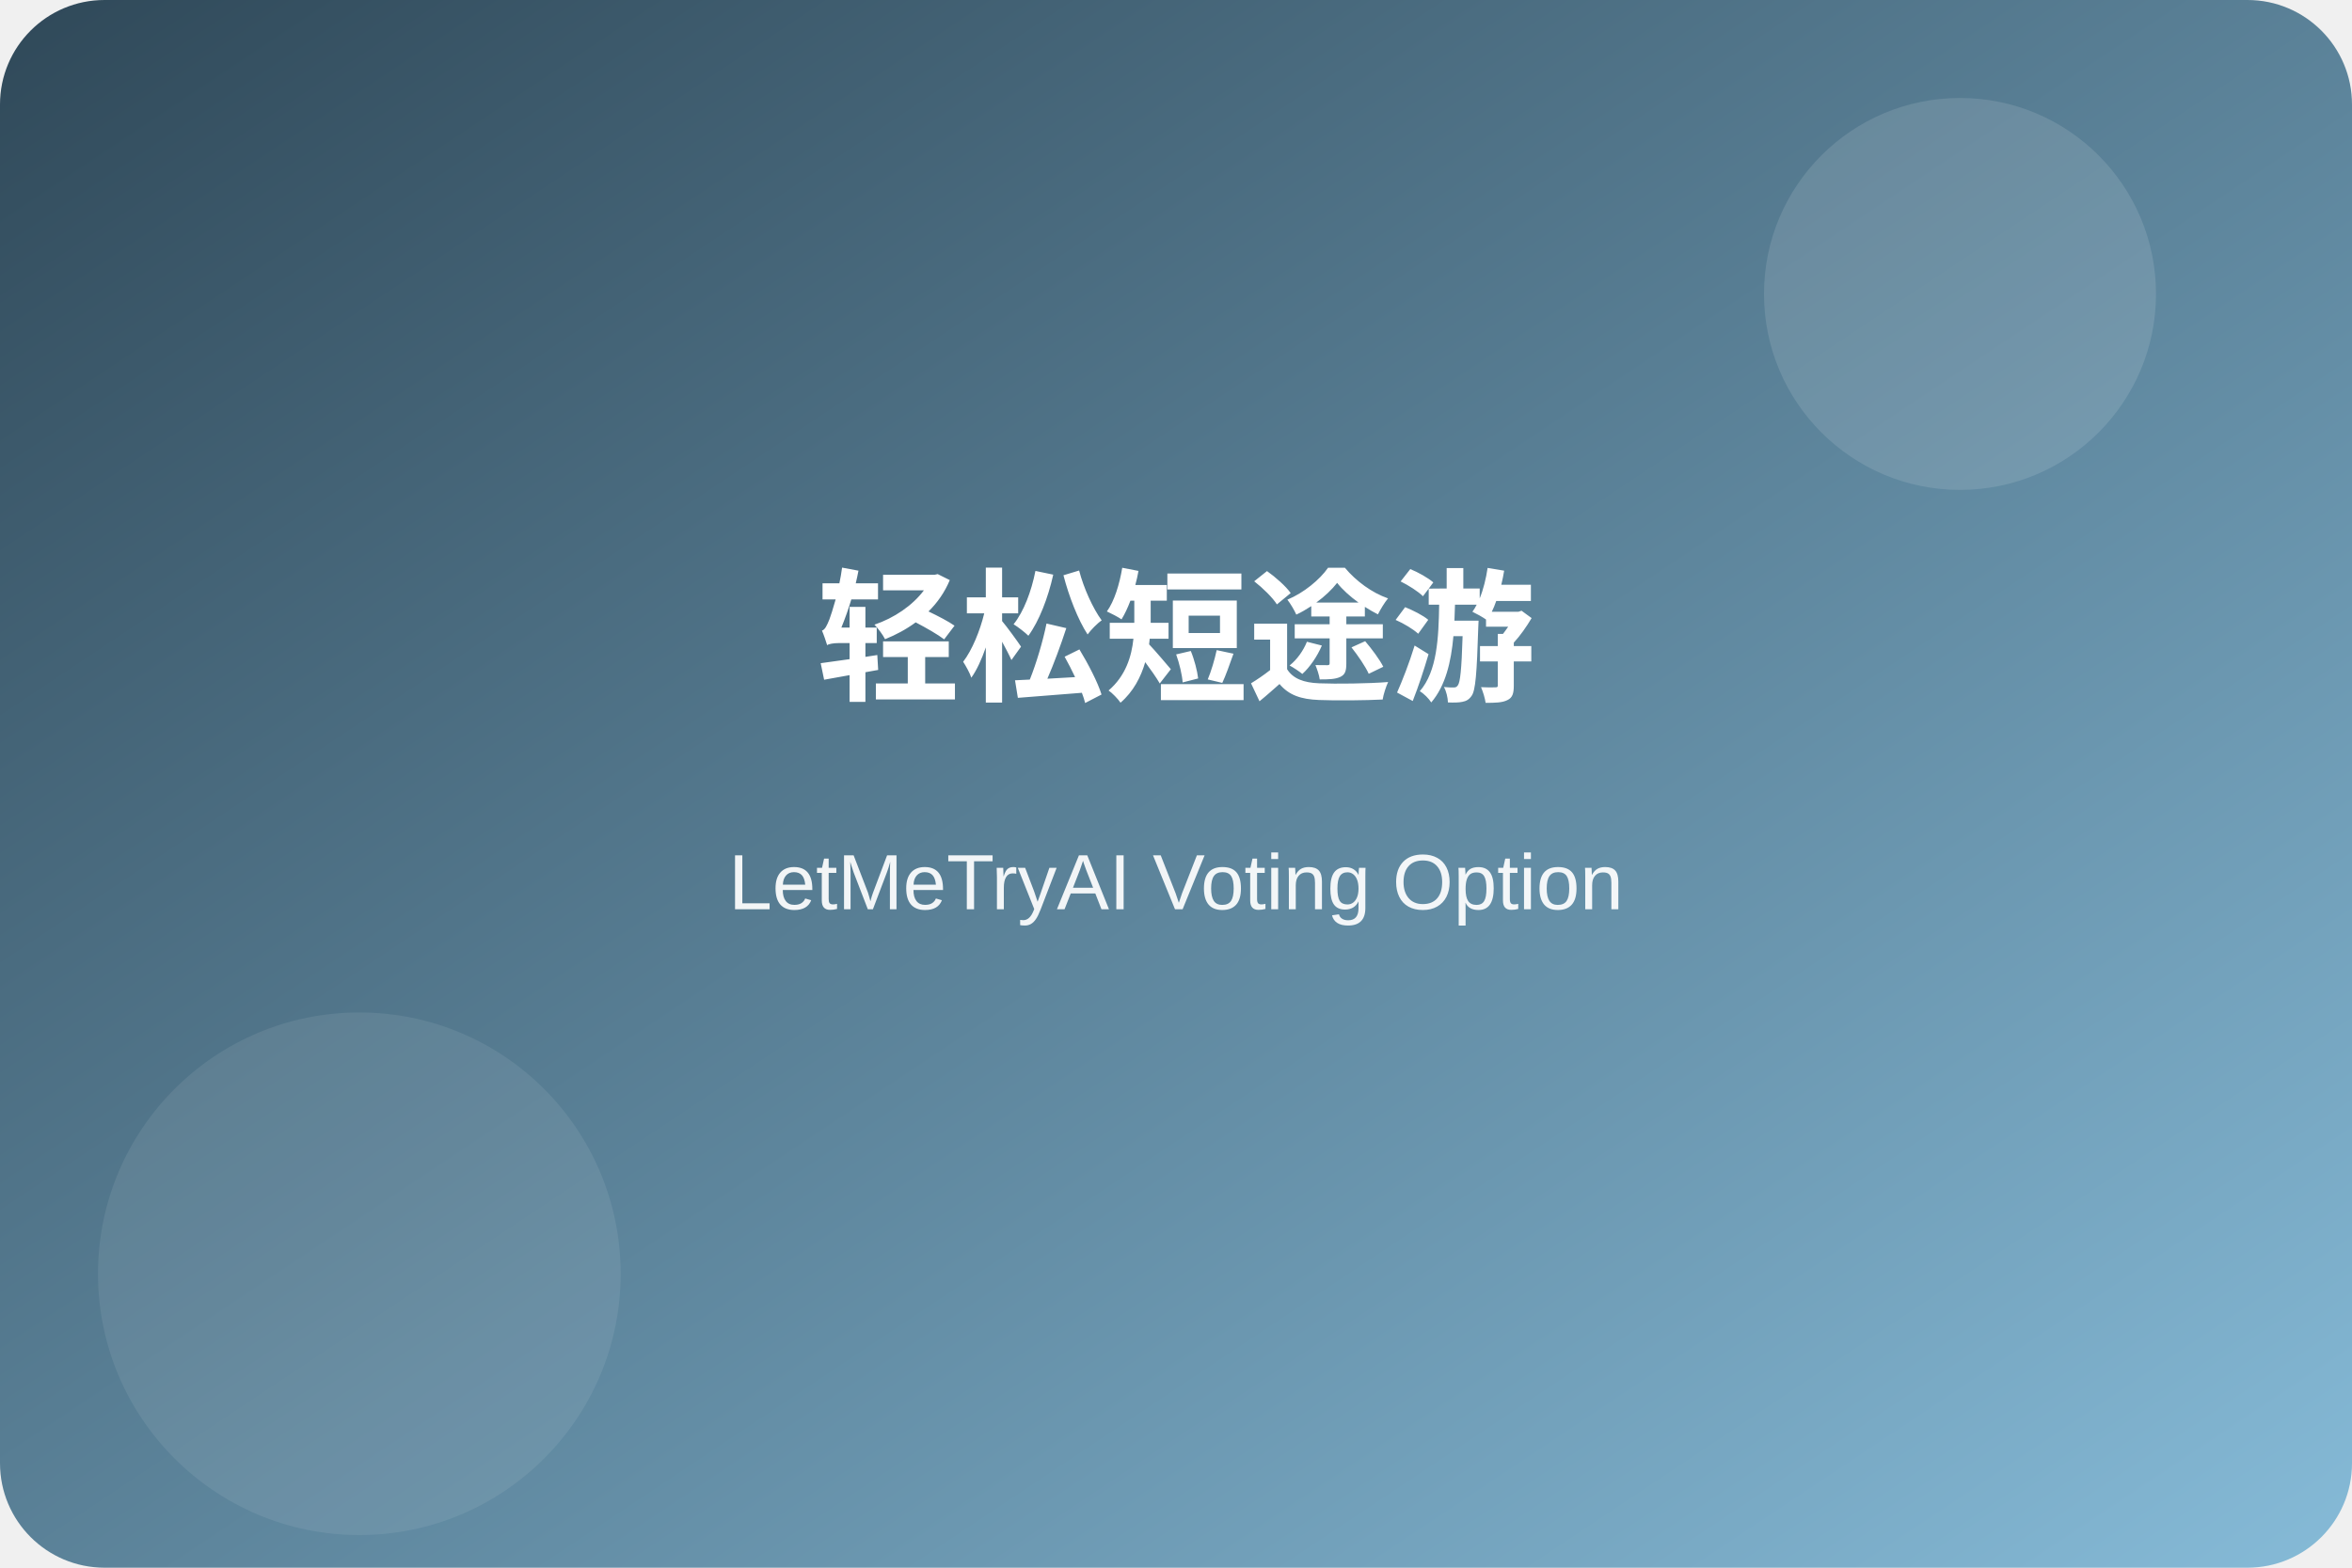
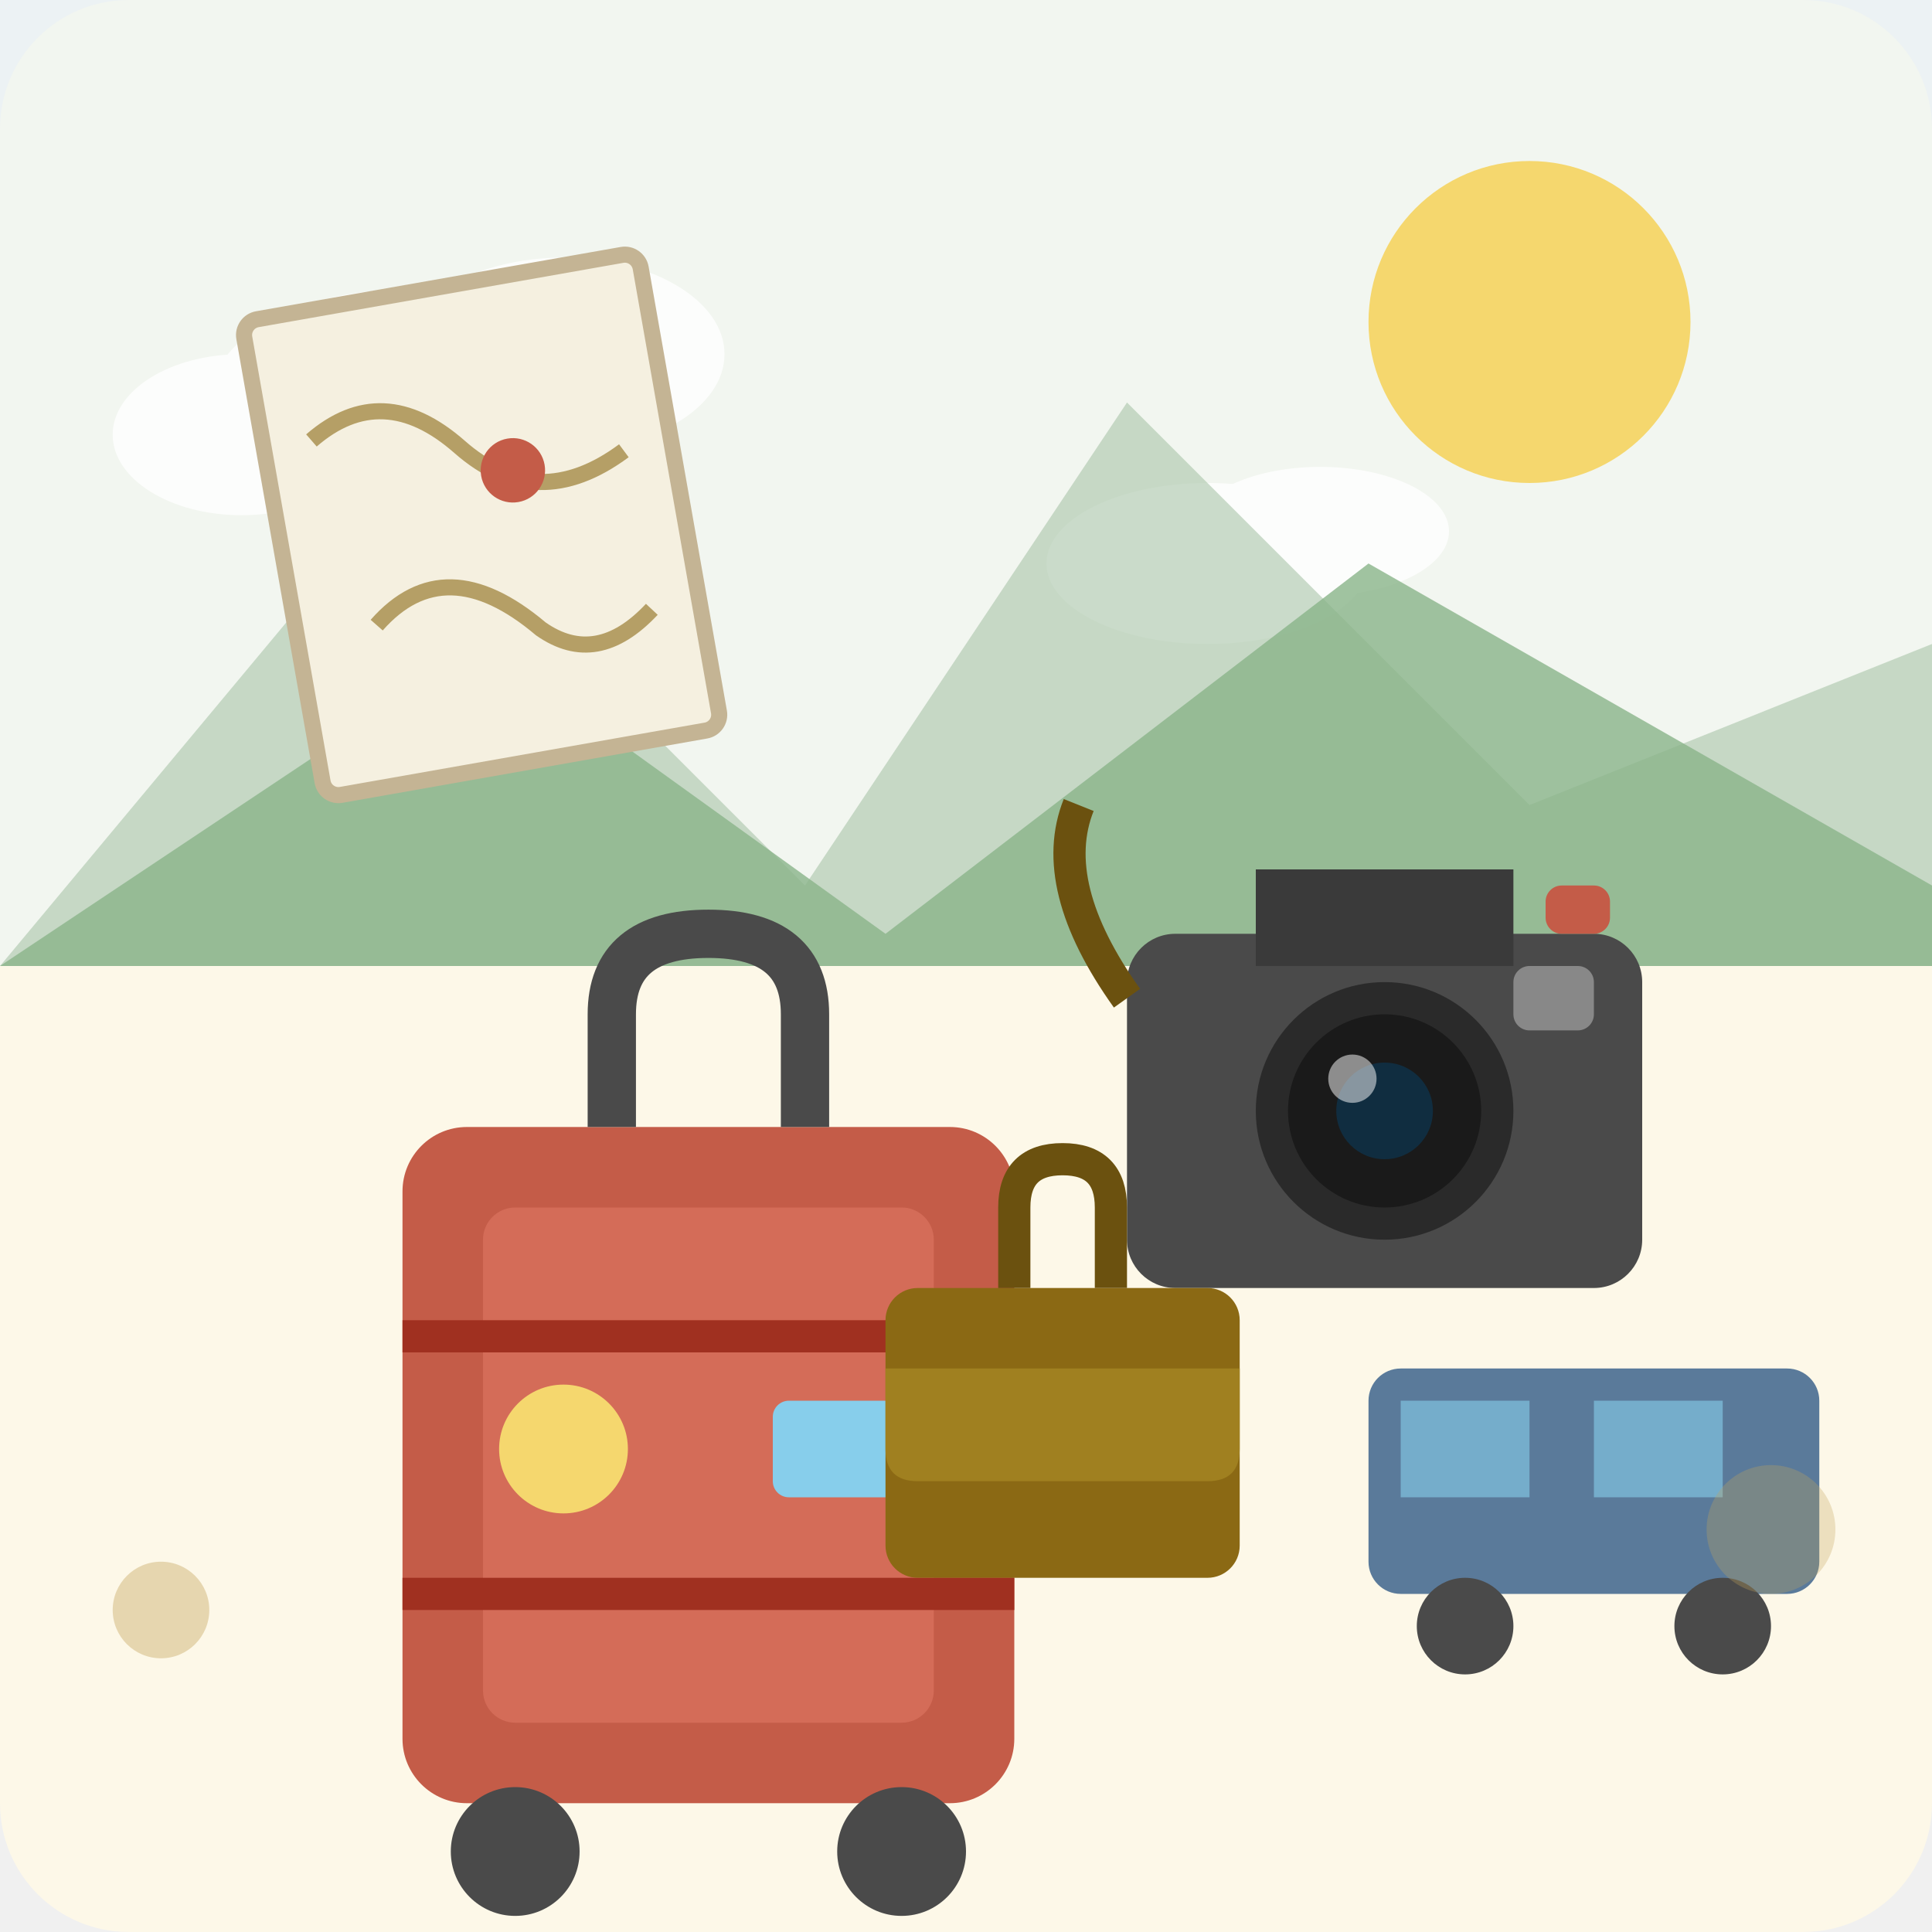
- <svg xmlns="http://www.w3.org/2000/svg" width="720" height="480" viewBox="0 0 720 480">
-   <defs>
-     <linearGradient id="grad" x1="0%" y1="0%" x2="100%" y2="100%">
-       <stop offset="0%" stop-color="#2f4858" />
-       <stop offset="100%" stop-color="#86bbd8" />
-     </linearGradient>
-   </defs>
-   <rect width="720" height="480" rx="32" fill="url(#grad)" />
-   <circle cx="600" cy="90" r="60" fill="rgba(255,255,255,0.12)" />
-   <circle cx="110" cy="390" r="80" fill="rgba(255,255,255,0.08)" />
-   <text x="50%" y="44%" text-anchor="middle" font-size="44" font-family="Arial,Helvetica,sans-serif" fill="#ffffff" font-weight="700">轻松短途游</text>
-   <text x="50%" y="58%" text-anchor="middle" font-size="24" font-family="Arial,Helvetica,sans-serif" fill="rgba(255,255,255,0.92)">LetMeTryAI Voting Option</text>
+ <svg xmlns="http://www.w3.org/2000/svg" viewBox="0 0 120 120">
+   <rect width="120" height="120" fill="#fdf8e8" rx="8" />
+   <rect x="0" y="0" width="120" height="60" fill="#e8f4f8" opacity="0.5" />
+   <circle cx="95" cy="20" r="10" fill="#f5d76e" />
+   <g fill="#fff" opacity="0.8">
+     <ellipse cx="25" cy="25" rx="12" ry="7" />
+     <ellipse cx="35" cy="22" rx="10" ry="6" />
+     <ellipse cx="15" cy="27" rx="8" ry="5" />
+     <ellipse cx="75" cy="35" rx="10" ry="5" />
+     <ellipse cx="82" cy="33" rx="8" ry="4" />
+   </g>
+   <path d="M0 60 L25 30 L50 55 L70 25 L95 50 L120 40 L120 60 Z" fill="#a8c4a8" opacity="0.6" />
+   <path d="M0 60 L30 40 L55 58 L85 35 L120 55 L120 60 Z" fill="#8ab48a" opacity="0.8" />
+   <g transform="translate(70, 50)">
+     <rect x="0" y="8" width="32" height="22" fill="#4a4a4a" rx="3" />
+     <rect x="8" y="4" width="16" height="6" fill="#3a3a3a" />
+     <circle cx="16" cy="19" r="8" fill="#2a2a2a" />
+     <circle cx="16" cy="19" r="6" fill="#1a1a1a" />
+     <circle cx="16" cy="19" r="3" fill="#0a3a5a" opacity="0.6" />
+     <circle cx="14" cy="17" r="1.5" fill="#fff" opacity="0.5" />
+     <rect x="24" y="10" width="5" height="4" fill="#888" rx="1" />
+     <rect x="26" y="5" width="4" height="3" fill="#c45c48" rx="1" />
+     <path d="M0 12 Q-5 5 -3 0" fill="none" stroke="#6b510f" stroke-width="2" />
+   </g>
+   <g transform="translate(20, 55)">
+     <rect x="5" y="15" width="38" height="42" fill="#c45c48" rx="4" />
+     <rect x="10" y="20" width="28" height="32" fill="#d46c58" rx="2" />
+     <line x1="5" y1="28" x2="43" y2="28" stroke="#a03020" stroke-width="2" />
+     <line x1="5" y1="44" x2="43" y2="44" stroke="#a03020" stroke-width="2" />
+     <path d="M18 15 L18 8 Q18 3 24 3 Q30 3 30 8 L30 15" fill="none" stroke="#4a4a4a" stroke-width="3" />
+     <circle cx="12" cy="60" r="4" fill="#4a4a4a" />
+     <circle cx="36" cy="60" r="4" fill="#4a4a4a" />
+     <circle cx="15" cy="35" r="4" fill="#f5d76e" />
+     <rect x="28" y="32" width="8" height="6" fill="#87ceeb" rx="1" />
+   </g>
+   <g transform="translate(55, 70)">
+     <rect x="0" y="10" width="22" height="18" fill="#8b6914" rx="2" />
+     <path d="M8 10 L8 5 Q8 2 11 2 Q14 2 14 5 L14 10" fill="none" stroke="#6b510f" stroke-width="2" />
+     <path d="M0 15 L22 15 L22 20 Q22 22 20 22 L2 22 Q0 22 0 20 Z" fill="#a08020" />
+   </g>
+   <g transform="translate(15, 20) rotate(-10)">
+     <rect x="0" y="0" width="25" height="30" fill="#f5f0e0" stroke="#c4b494" stroke-width="1" rx="1" />
+     <path d="M3 8 Q8 5 12 10 Q16 15 22 12" fill="none" stroke="#8b6914" stroke-width="1" opacity="0.6" />
+     <path d="M5 20 Q10 16 15 22 Q18 25 22 22" fill="none" stroke="#8b6914" stroke-width="1" opacity="0.6" />
+     <circle cx="15" cy="12" r="2" fill="#c45c48" />
+   </g>
+   <g transform="translate(85, 80)">
+     <rect x="0" y="5" width="28" height="14" fill="#5a7a9a" rx="2" />
+     <rect x="2" y="7" width="8" height="6" fill="#87ceeb" opacity="0.6" />
+     <rect x="14" y="7" width="8" height="6" fill="#87ceeb" opacity="0.6" />
+     <circle cx="6" cy="21" r="3" fill="#4a4a4a" />
+     <circle cx="22" cy="21" r="3" fill="#4a4a4a" />
+   </g>
+   <circle cx="10" cy="100" r="3" fill="#c4a35a" opacity="0.4" />
+   <circle cx="110" cy="95" r="4" fill="#c4a35a" opacity="0.3" />
</svg>
